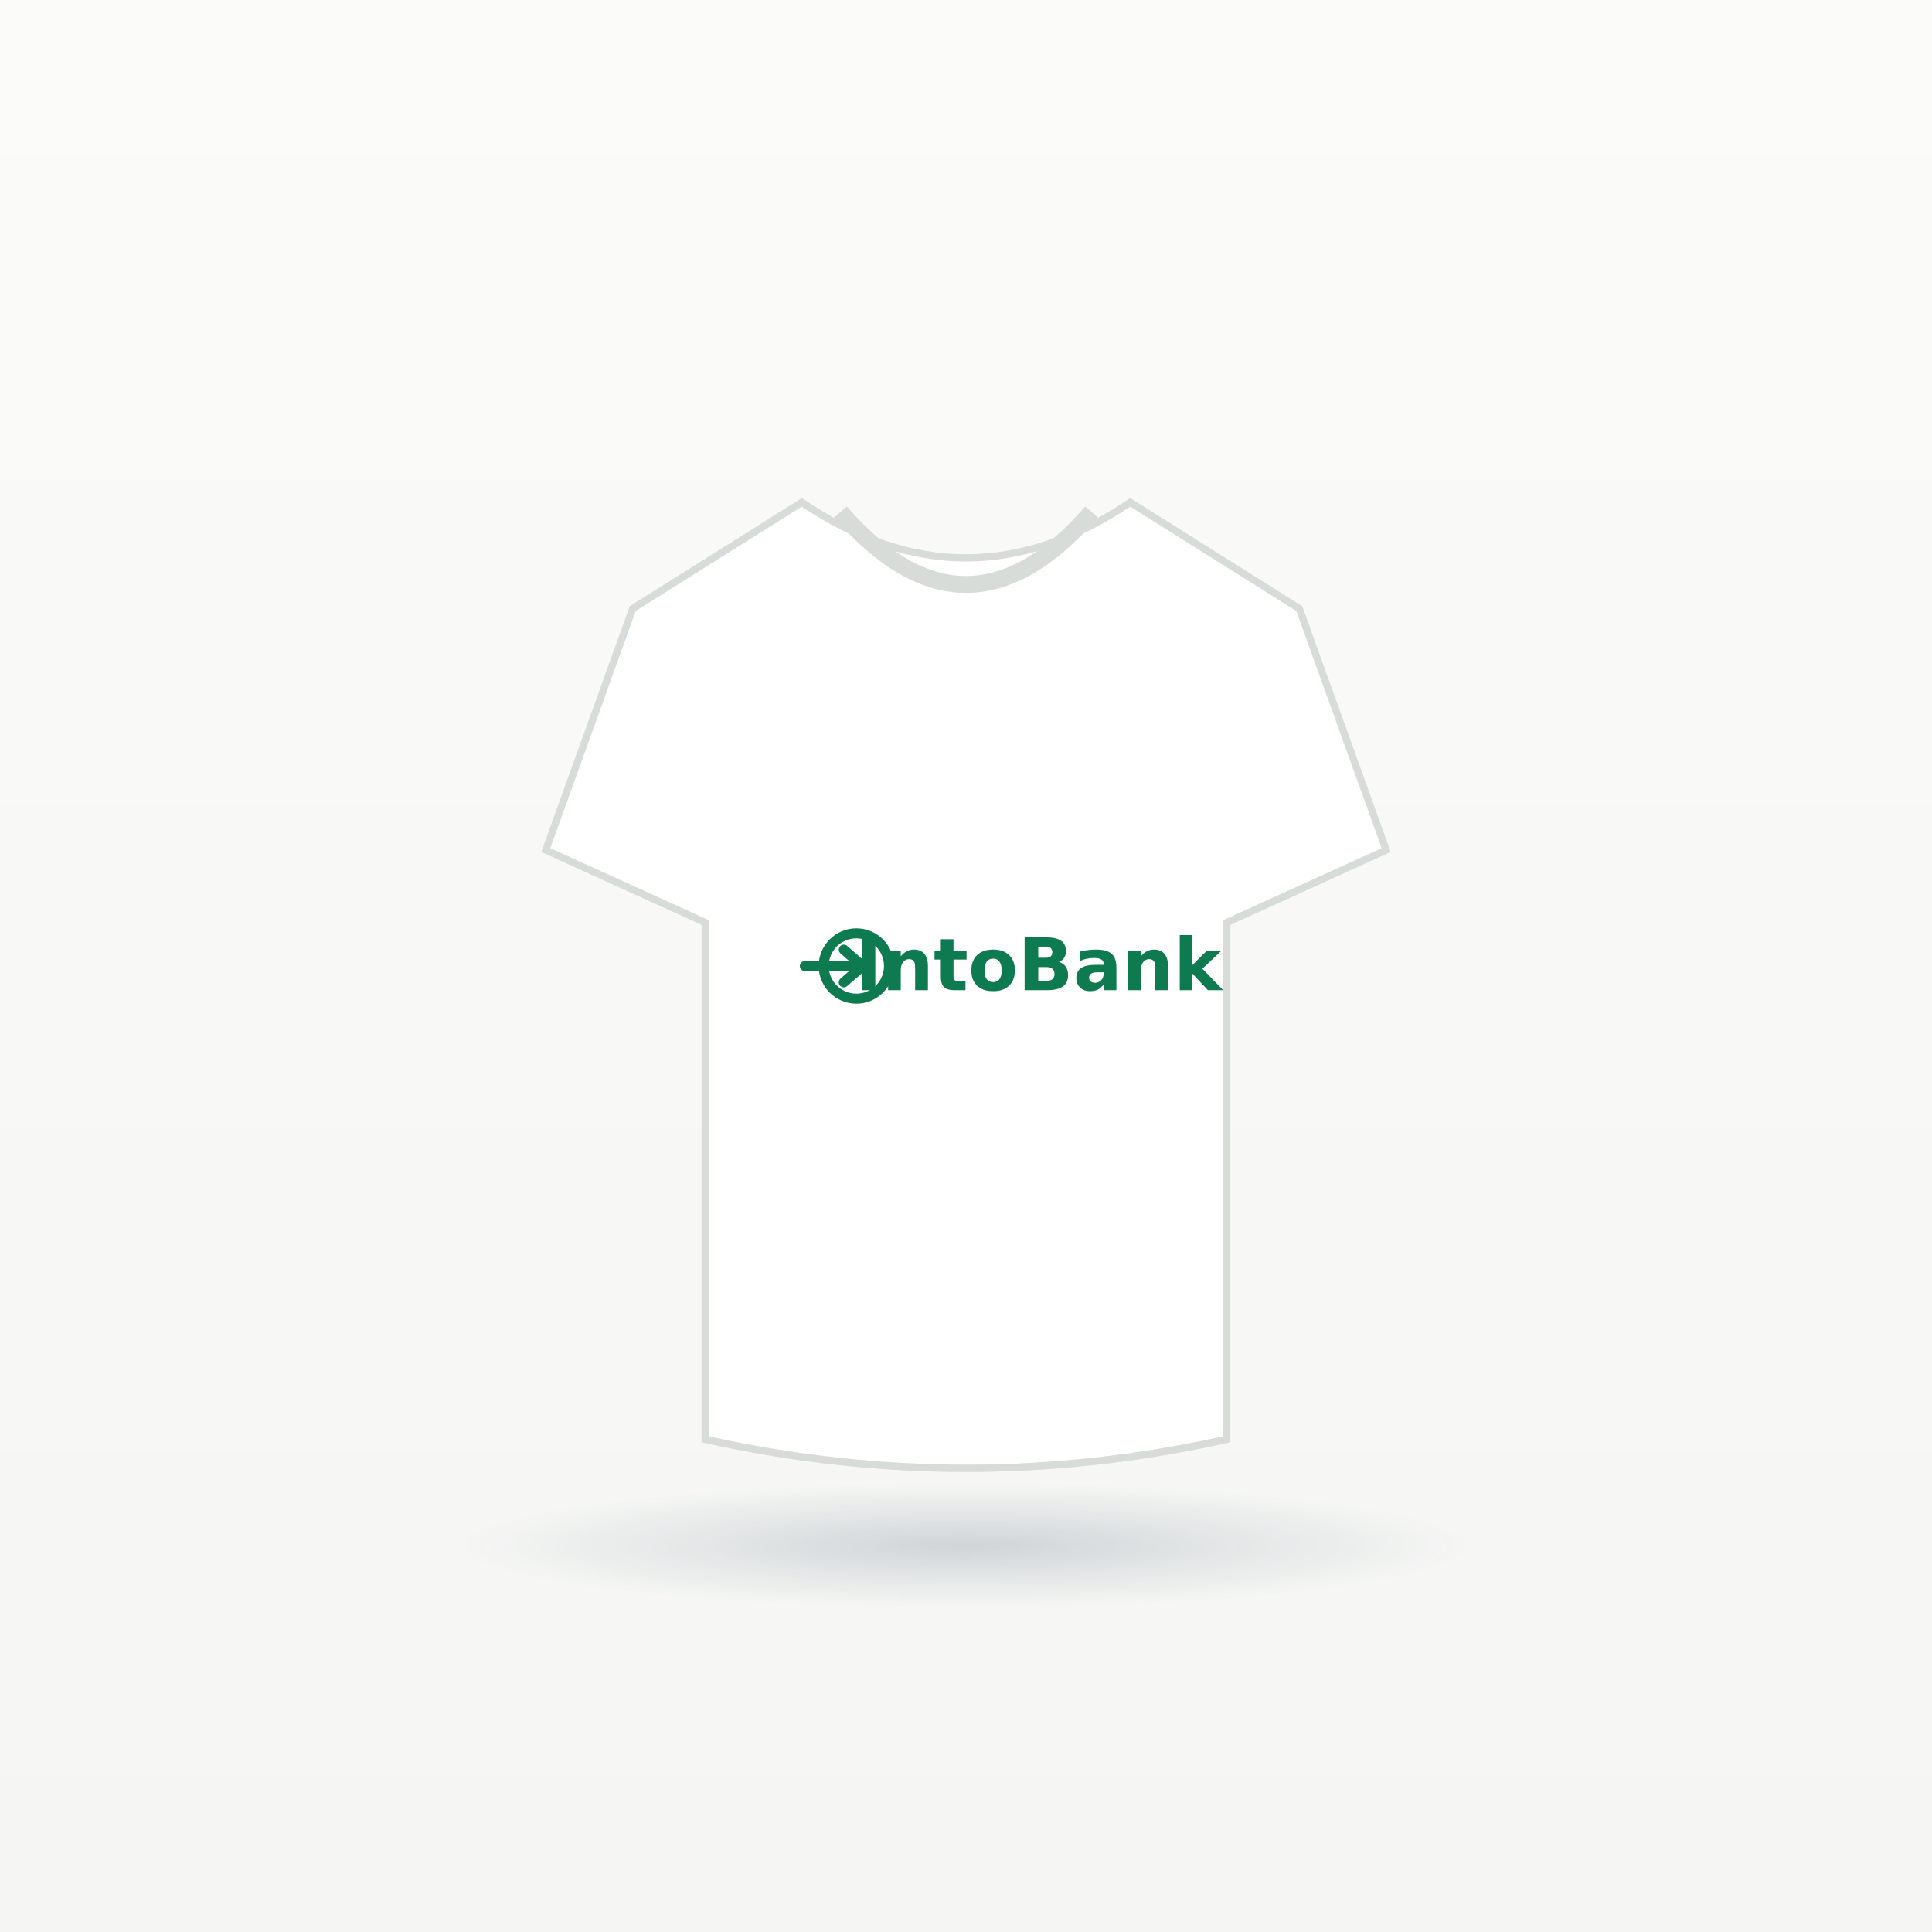
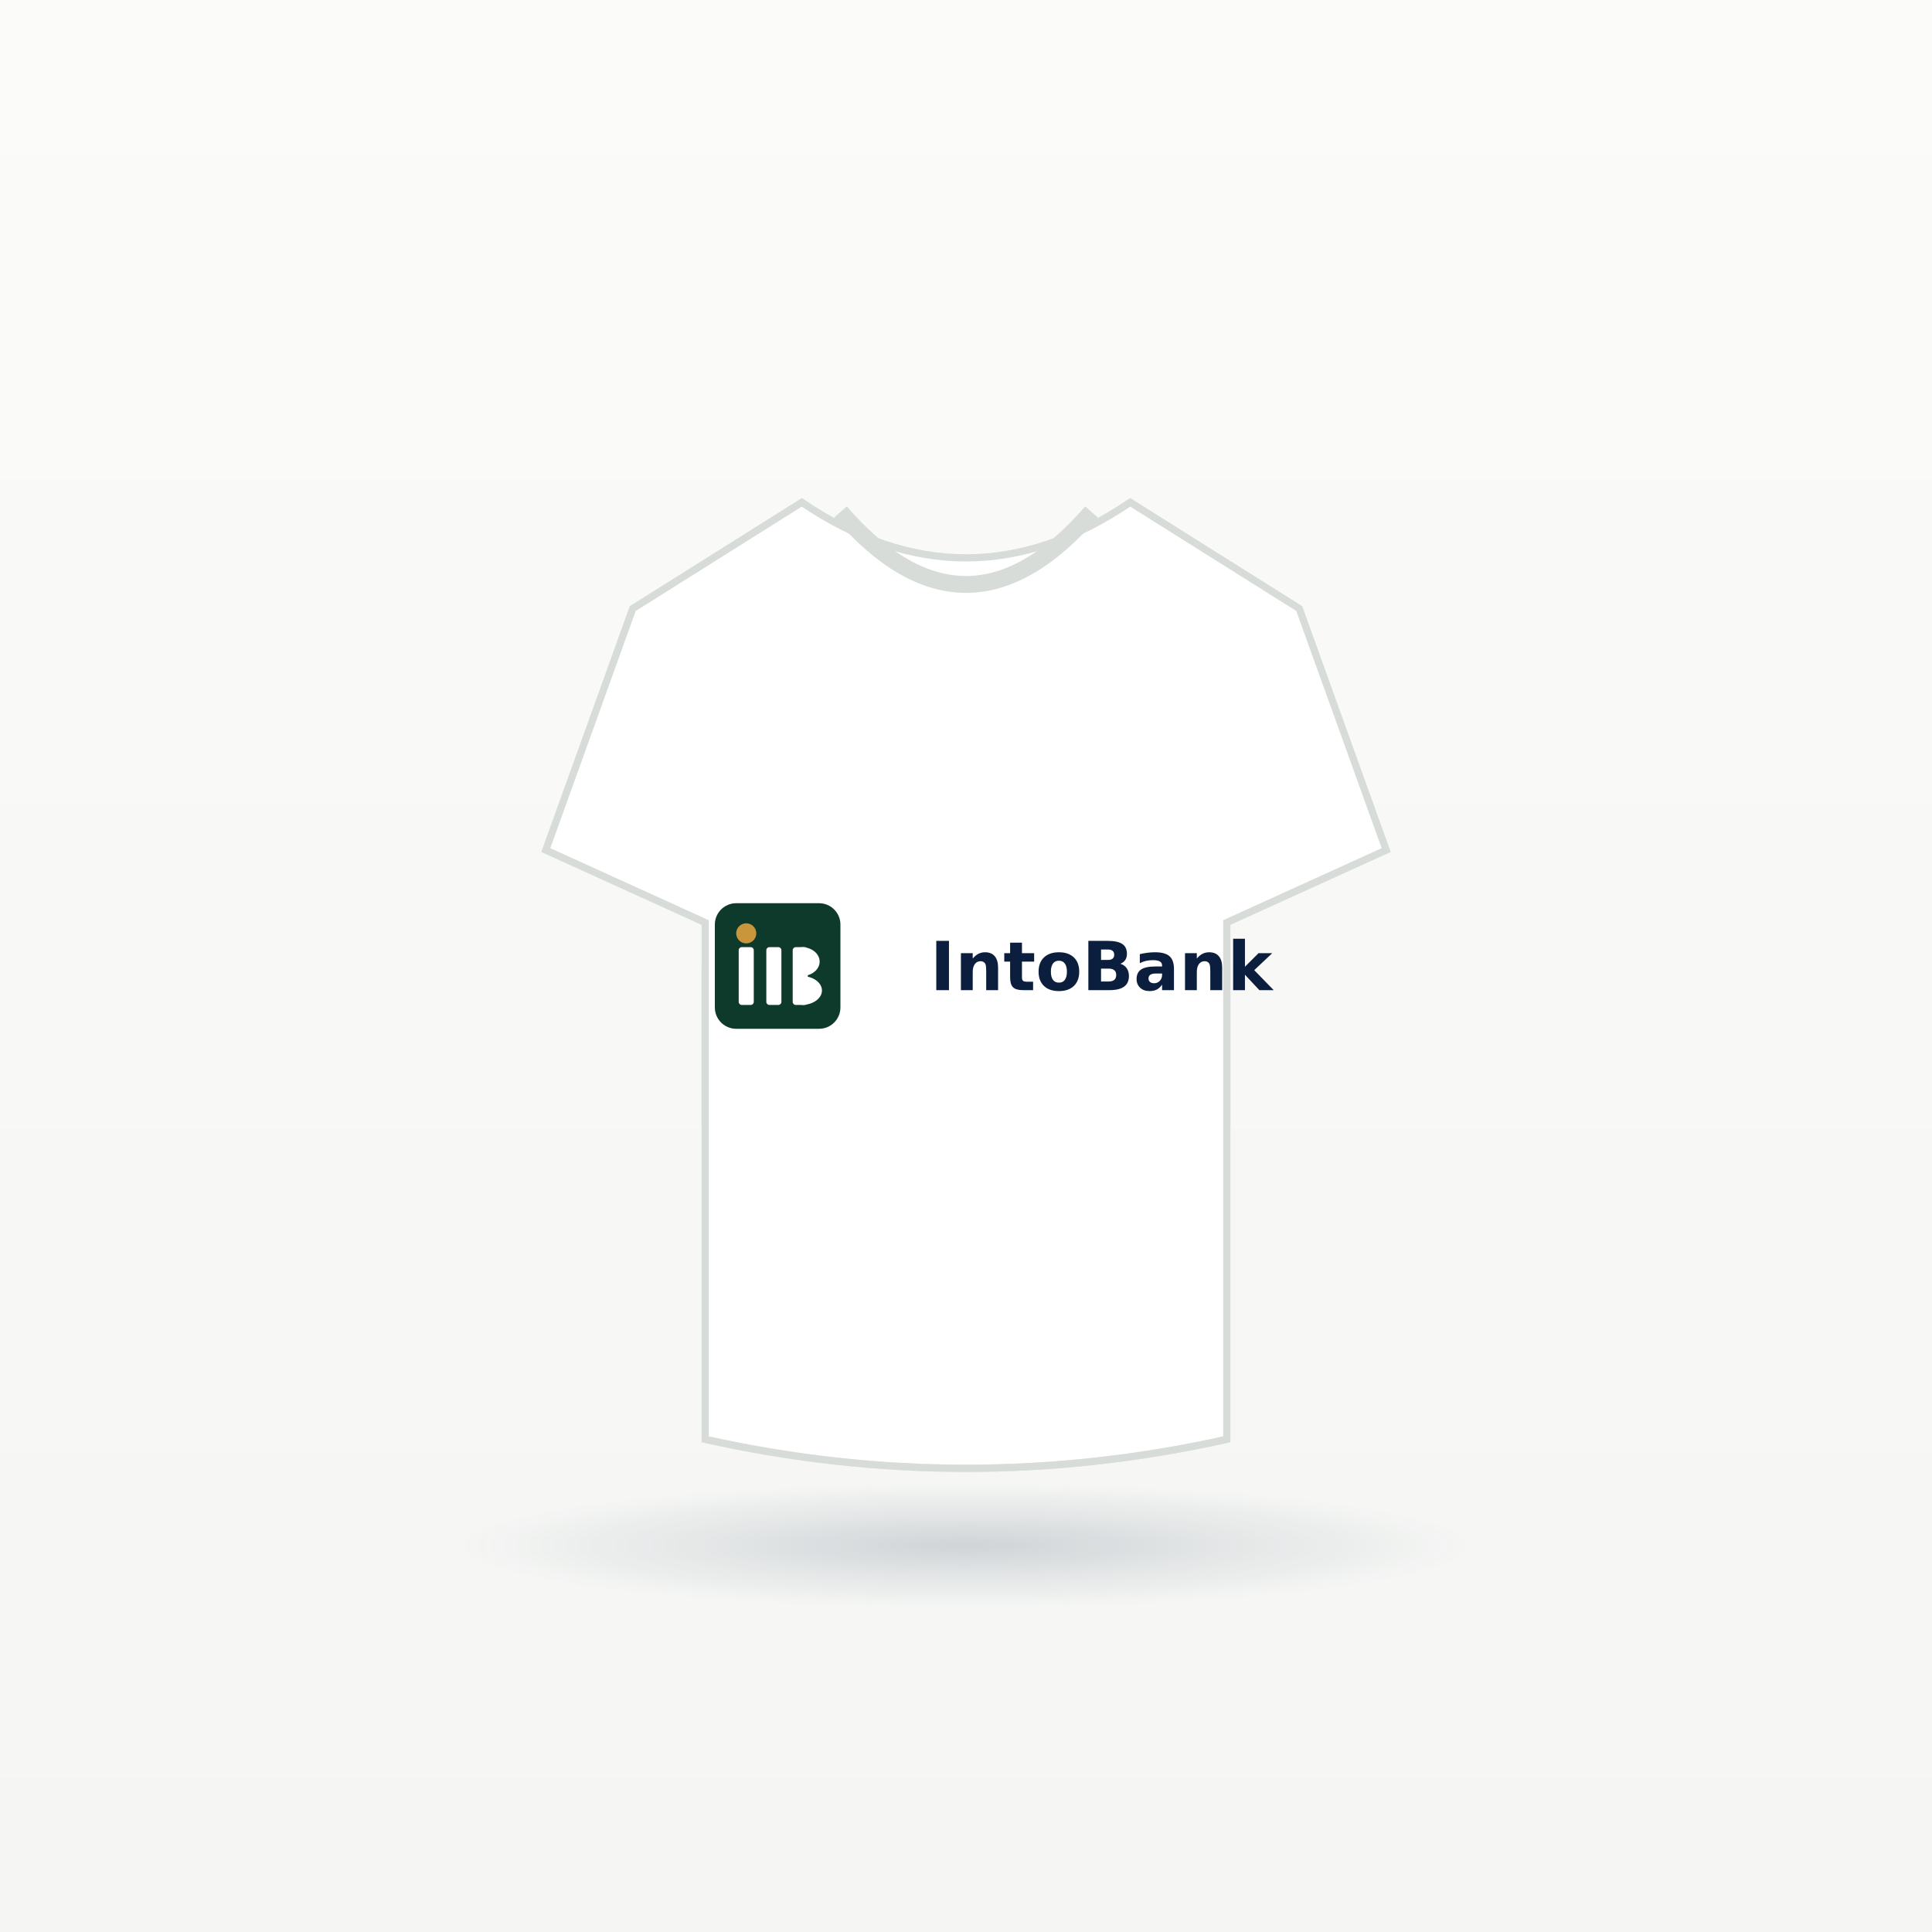
<svg xmlns="http://www.w3.org/2000/svg" viewBox="0 0 800 800" width="800" height="800">
  <defs>
    <linearGradient id="bg" x1="0" y1="0" x2="0" y2="1">
      <stop offset="0" stop-color="#FBFBFA" />
      <stop offset="1" stop-color="#F5F6F4" />
    </linearGradient>
    <radialGradient id="sh" cx="0.5" cy="0.5" r="0.5">
      <stop offset="0" stop-color="#0B1E3D" stop-opacity="0.16" />
      <stop offset="1" stop-color="#0B1E3D" stop-opacity="0" />
    </radialGradient>
  </defs>
  <rect width="800" height="800" fill="url(#bg)" />
  <ellipse cx="400" cy="640" rx="210" ry="26" fill="url(#sh)" />
  <path d="M332,208 L262,252 L226,352 L292,382 L292,596 Q400,620 508,596 L508,382 L574,352 L538,252 L468,208 Q400,254 332,208 Z" fill="#FFFFFF" stroke="#D8DCD8" stroke-width="3" />
  <path d="M348,212 Q400,272 452,212" fill="none" stroke="#D8DCD8" stroke-width="7" />
  <path d="M292,596 Q400,620 508,596" fill="none" stroke="#D8DCD8" stroke-width="3" opacity="0.6" />
-   <circle cx="354.6" cy="400" r="13.52" fill="none" stroke="#0E7A4F" stroke-width="4.16" />
-   <path d="M333.28,400 L356.16,400" stroke="#0E7A4F" stroke-width="4.16" stroke-linecap="round" />
-   <path d="M349.4,393.24 L357.2,400 L349.4,406.76" fill="none" stroke="#0E7A4F" stroke-width="4.16" stroke-linecap="round" stroke-linejoin="round" />
-   <text x="430" y="410" font-family="DejaVu Sans, Helvetica, Arial, sans-serif" font-size="30" font-weight="700" fill="#0E7A4F" text-anchor="middle">IntoBank</text>
+   <rect x="296" y="374" width="52" height="52" rx="8.84" fill="#0D3A2B" />
+   <rect x="305.88" y="392.2" width="6.24" height="23.92" rx="1.248" fill="#FFFFFF" />
+   <circle cx="309.0" cy="386.48" r="4.16" fill="#C9963B" />
+   <rect x="317.32" y="392.2" width="6.24" height="23.92" rx="1.248" fill="#FFFFFF" />
+   <rect x="328.24" y="392.2" width="6.24" height="23.92" rx="1.248" fill="#FFFFFF" />
+   <path d="M331.984,392.2 L331.984,404.16 A7.415,5.98 0 0 0 331.984,392.2 Z" fill="#FFFFFF" />
+   <path d="M331.984,404.16 L331.984,416.12 A8.372,5.98 0 0 0 331.984,404.16 Z" fill="#FFFFFF" />
+   <text x="456" y="410" font-family="DejaVu Sans, Helvetica, Arial, sans-serif" font-size="28" font-weight="700" fill="#0B1E3D" text-anchor="middle">IntoBank</text>
</svg>
